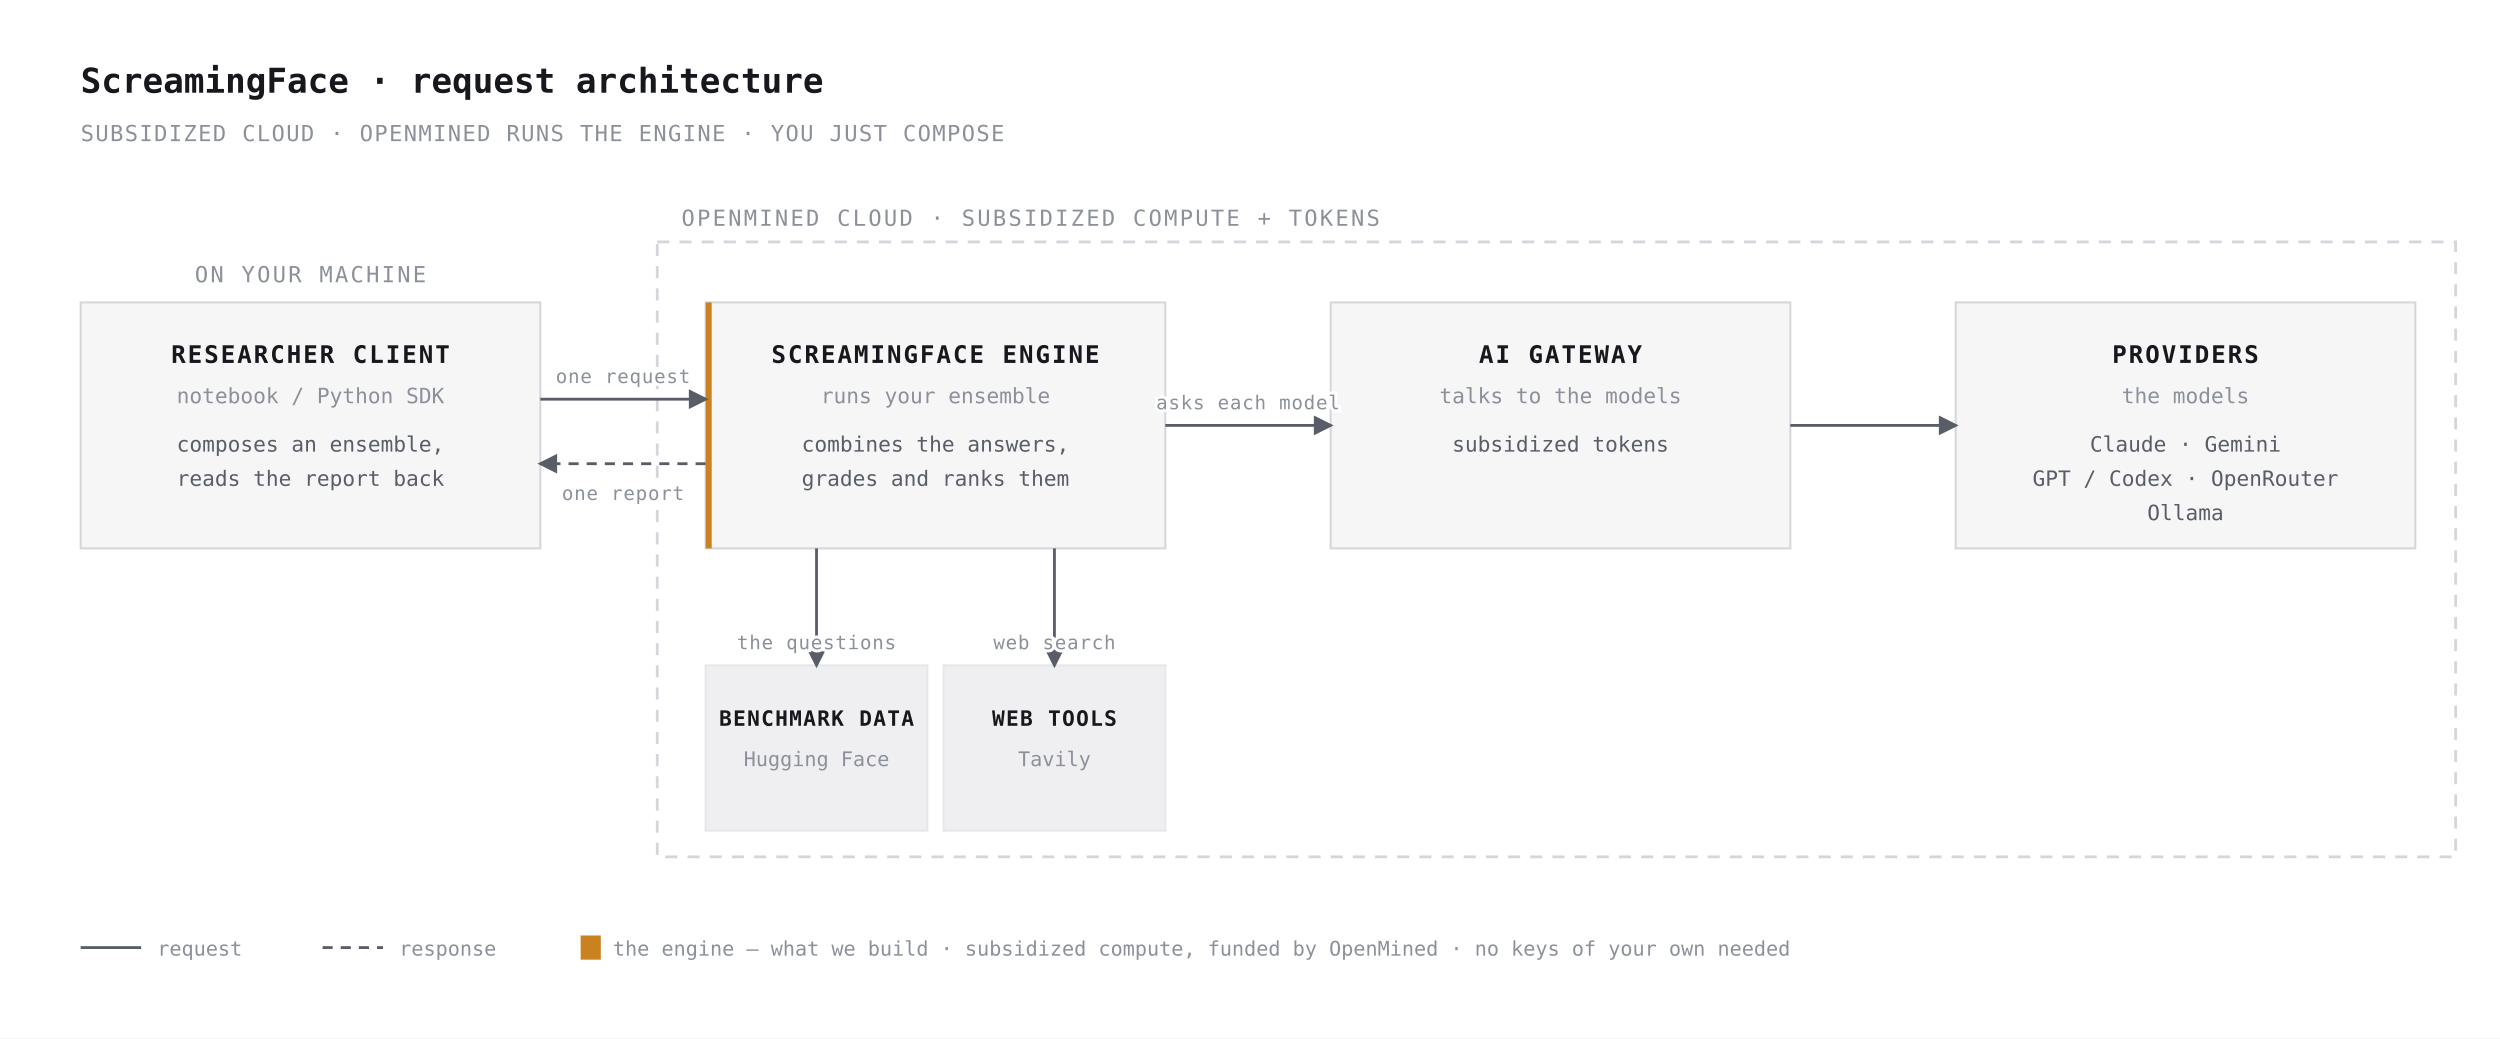
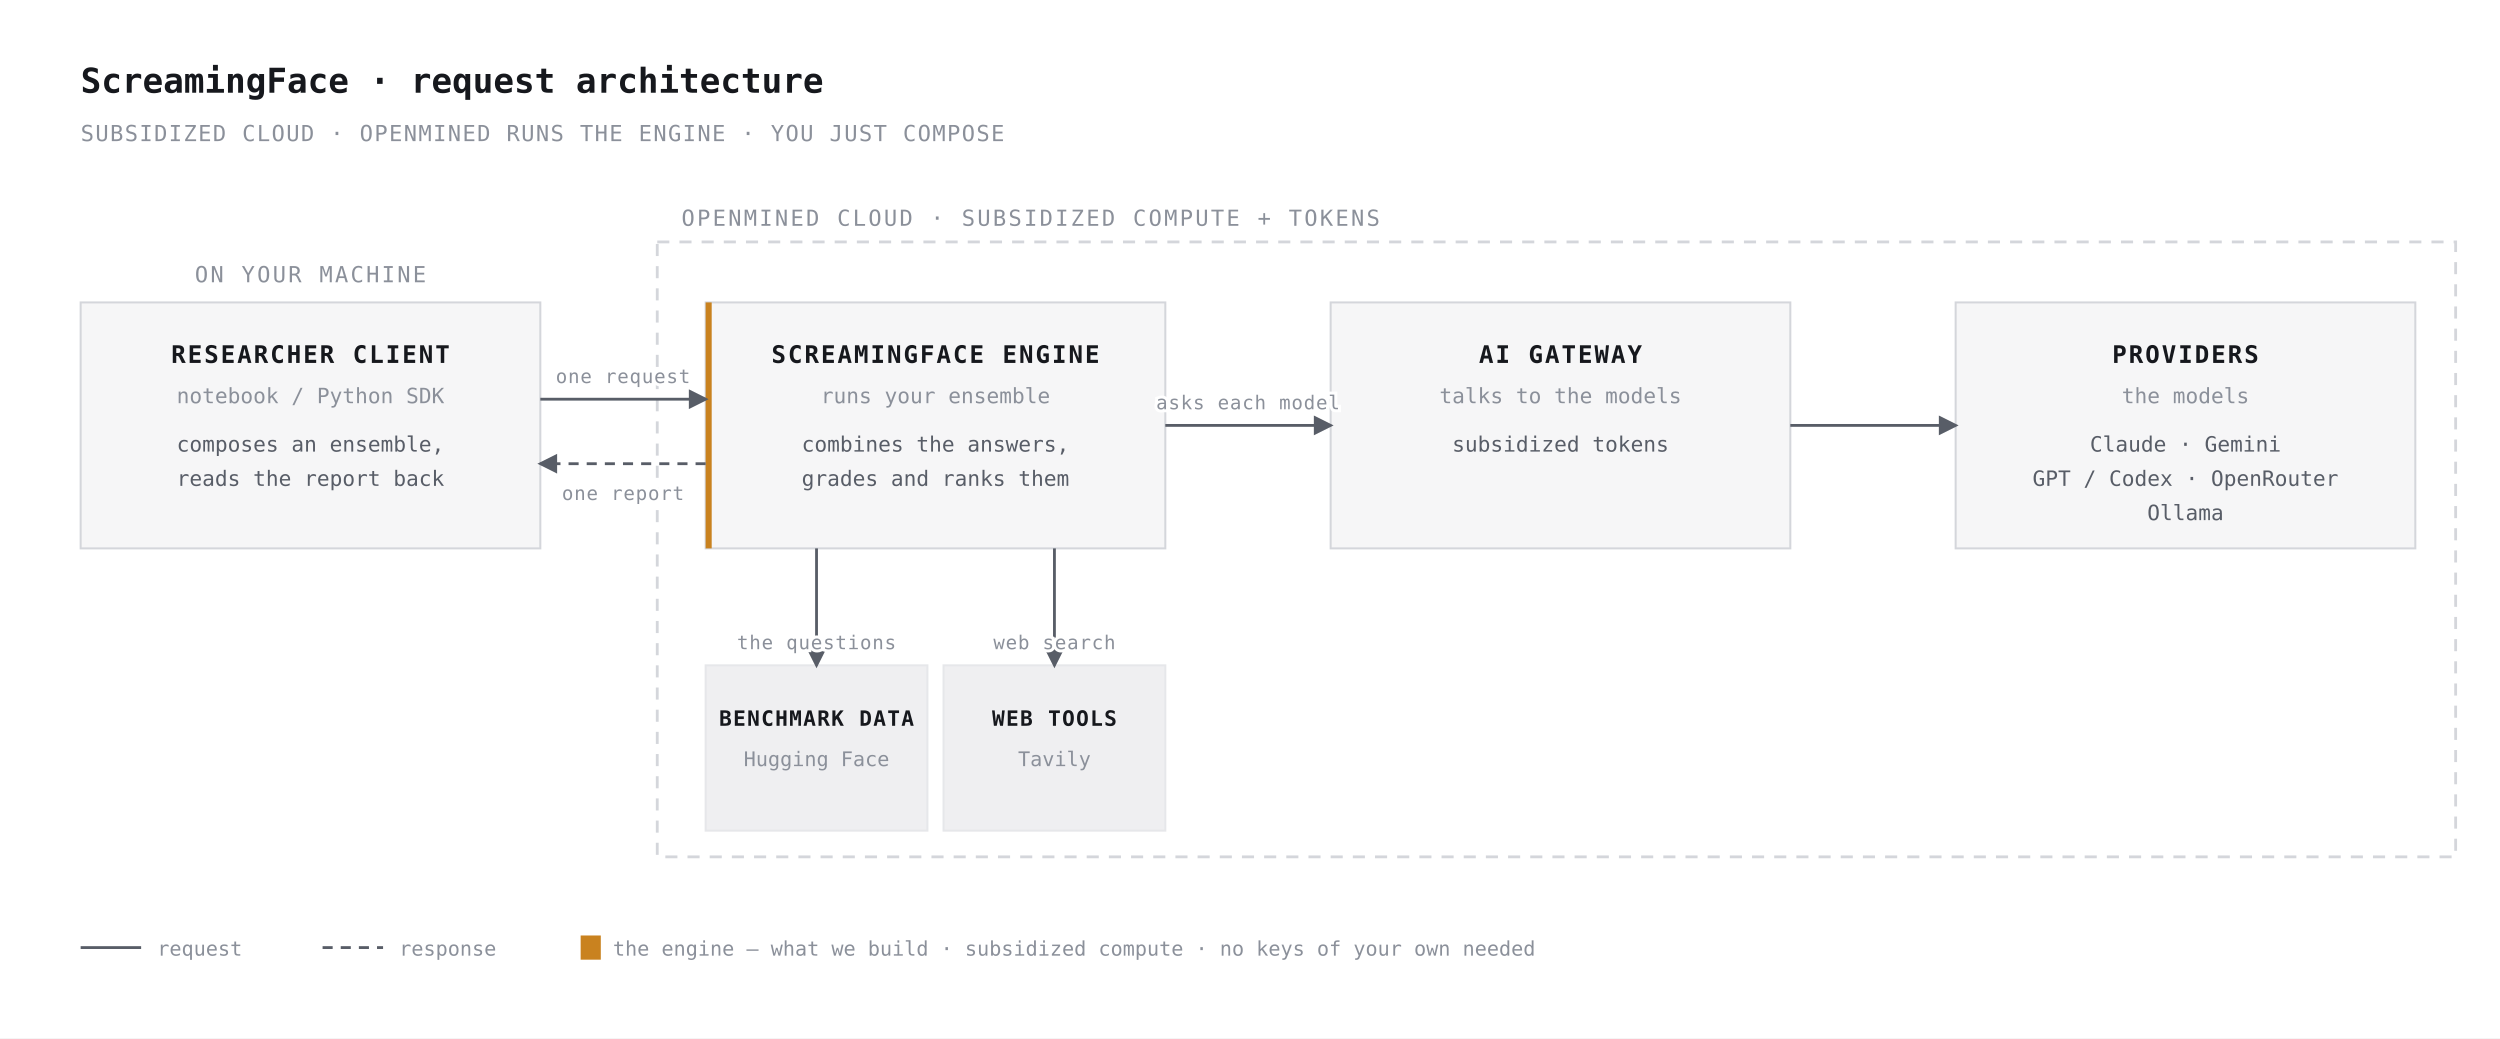
<svg xmlns="http://www.w3.org/2000/svg" viewBox="0 0 1240 515" width="1240" height="515" font-family="IBM Plex Mono, Menlo, monospace">
  <defs>
    <marker id="arw" viewBox="0 0 10 10" refX="8.5" refY="5" markerWidth="7" markerHeight="7" orient="auto-start-reverse">
      <path d="M0 0L10 5L0 10z" fill="#585d67" />
    </marker>
  </defs>
  <rect width="1240" height="515" fill="#ffffff" />
  <text x="40" y="46" font-size="17" fill="#16181d" font-weight="600">ScreamingFace · request architecture</text>
  <text x="40" y="70" font-size="11" fill="#8b909a" letter-spacing="0.06em">SUBSIDIZED CLOUD · OPENMINED RUNS THE ENGINE · YOU JUST COMPOSE</text>
  <rect x="326" y="120" width="892" height="305" fill="none" stroke="#d4d6db" stroke-width="1.4" stroke-dasharray="6 5" />
  <text x="338" y="112" font-size="11" fill="#8b909a" letter-spacing="0.1em">OPENMINED CLOUD · SUBSIDIZED COMPUTE + TOKENS</text>
  <rect x="40" y="150" width="228" height="122" fill="#f6f6f7" stroke="#d4d6db" stroke-width="1" />
  <text x="154.0" y="140" font-size="11" fill="#8b909a" text-anchor="middle" letter-spacing="0.1em">ON YOUR MACHINE</text>
  <text x="154.0" y="180" font-size="12" fill="#16181d" text-anchor="middle" font-weight="600" letter-spacing="0.08em">RESEARCHER CLIENT</text>
  <text x="154.0" y="200" font-size="10.5" fill="#8b909a" text-anchor="middle">notebook / Python SDK</text>
  <text x="154.0" y="224" font-size="10.5" fill="#585d67" text-anchor="middle">composes an ensemble,</text>
  <text x="154.0" y="241" font-size="10.5" fill="#585d67" text-anchor="middle">reads the report back</text>
  <rect x="350" y="150" width="228" height="122" fill="#f6f6f7" stroke="#d4d6db" stroke-width="1" />
  <rect x="350" y="150" width="3" height="122" fill="#c9821f" />
  <text x="464.0" y="180" font-size="12" fill="#16181d" text-anchor="middle" font-weight="600" letter-spacing="0.08em">SCREAMINGFACE ENGINE</text>
  <text x="464.0" y="200" font-size="10.5" fill="#8b909a" text-anchor="middle">runs your ensemble</text>
  <text x="464.0" y="224" font-size="10.5" fill="#585d67" text-anchor="middle">combines the answers,</text>
  <text x="464.0" y="241" font-size="10.5" fill="#585d67" text-anchor="middle">grades and ranks them</text>
  <rect x="660" y="150" width="228" height="122" fill="#f6f6f7" stroke="#d4d6db" stroke-width="1" />
  <text x="774.0" y="180" font-size="12" fill="#16181d" text-anchor="middle" font-weight="600" letter-spacing="0.08em">AI GATEWAY</text>
  <text x="774.0" y="200" font-size="10.5" fill="#8b909a" text-anchor="middle">talks to the models</text>
  <text x="774.0" y="224" font-size="10.5" fill="#585d67" text-anchor="middle">subsidized tokens</text>
  <rect x="970" y="150" width="228" height="122" fill="#f6f6f7" stroke="#d4d6db" stroke-width="1" />
  <text x="1084.0" y="180" font-size="12" fill="#16181d" text-anchor="middle" font-weight="600" letter-spacing="0.08em">PROVIDERS</text>
  <text x="1084.0" y="200" font-size="10.5" fill="#8b909a" text-anchor="middle">the models</text>
  <text x="1084.0" y="224" font-size="10.5" fill="#585d67" text-anchor="middle">Claude · Gemini</text>
  <text x="1084.0" y="241" font-size="10.5" fill="#585d67" text-anchor="middle">GPT / Codex · OpenRouter</text>
  <text x="1084.0" y="258" font-size="10.5" fill="#585d67" text-anchor="middle">Ollama</text>
  <line x1="268" y1="198" x2="350" y2="198" stroke="#585d67" stroke-width="1.4" marker-end="url(#arw)" />
  <text x="309.0" y="190" font-size="9.5" fill="#8b909a" text-anchor="middle" letter-spacing="0.04em" paint-order="stroke fill" stroke="#ffffff" stroke-width="3">one request</text>
  <line x1="350" y1="230" x2="268" y2="230" stroke="#585d67" stroke-width="1.4" marker-end="url(#arw)" stroke-dasharray="5 4" />
  <text x="309.0" y="248" font-size="9.5" fill="#8b909a" text-anchor="middle" letter-spacing="0.04em" paint-order="stroke fill" stroke="#ffffff" stroke-width="3">one report</text>
  <line x1="578" y1="211.0" x2="660" y2="211.0" stroke="#585d67" stroke-width="1.4" marker-end="url(#arw)" />
  <text x="619.0" y="203.0" font-size="9.5" fill="#8b909a" text-anchor="middle" letter-spacing="0.04em" paint-order="stroke fill" stroke="#ffffff" stroke-width="3">asks each model</text>
  <line x1="888" y1="211.0" x2="970" y2="211.0" stroke="#585d67" stroke-width="1.4" marker-end="url(#arw)" />
  <rect x="350" y="330" width="110" height="82" fill="#efeff1" stroke="#e6e7ea" stroke-width="1" />
  <text x="405.0" y="360" font-size="10.5" fill="#16181d" text-anchor="middle" font-weight="600" letter-spacing="0.06em">BENCHMARK DATA</text>
  <text x="405.0" y="380" font-size="10" fill="#8b909a" text-anchor="middle">Hugging Face</text>
  <rect x="468" y="330" width="110" height="82" fill="#efeff1" stroke="#e6e7ea" stroke-width="1" />
  <text x="523.0" y="360" font-size="10.5" fill="#16181d" text-anchor="middle" font-weight="600" letter-spacing="0.06em">WEB TOOLS</text>
  <text x="523.0" y="380" font-size="10" fill="#8b909a" text-anchor="middle">Tavily</text>
  <line x1="405.0" y1="272" x2="405.0" y2="330" stroke="#585d67" stroke-width="1.4" marker-end="url(#arw)" />
  <line x1="523.0" y1="272" x2="523.0" y2="330" stroke="#585d67" stroke-width="1.4" marker-end="url(#arw)" />
  <text x="405.0" y="322" font-size="9.5" fill="#8b909a" text-anchor="middle" letter-spacing="0.04em" paint-order="stroke fill" stroke="#ffffff" stroke-width="3">the questions</text>
  <text x="523.0" y="322" font-size="9.5" fill="#8b909a" text-anchor="middle" letter-spacing="0.04em" paint-order="stroke fill" stroke="#ffffff" stroke-width="3">web search</text>
  <line x1="40" y1="470" x2="70" y2="470" stroke="#585d67" stroke-width="1.4" />
  <text x="78" y="474" font-size="10" fill="#8b909a">request</text>
  <line x1="160" y1="470" x2="190" y2="470" stroke="#585d67" stroke-width="1.4" stroke-dasharray="5 4" />
  <text x="198" y="474" font-size="10" fill="#8b909a">response</text>
  <rect x="288" y="464" width="10" height="12" fill="#c9821f" />
-   <text x="304" y="474" font-size="10" fill="#8b909a">the engine — what we build · subsidized compute, funded by OpenMined · no keys of your own needed</text>
+   <text x="304" y="474" font-size="10" fill="#8b909a">the engine — what we build · subsidized compute · no keys of your own needed</text>
</svg>
